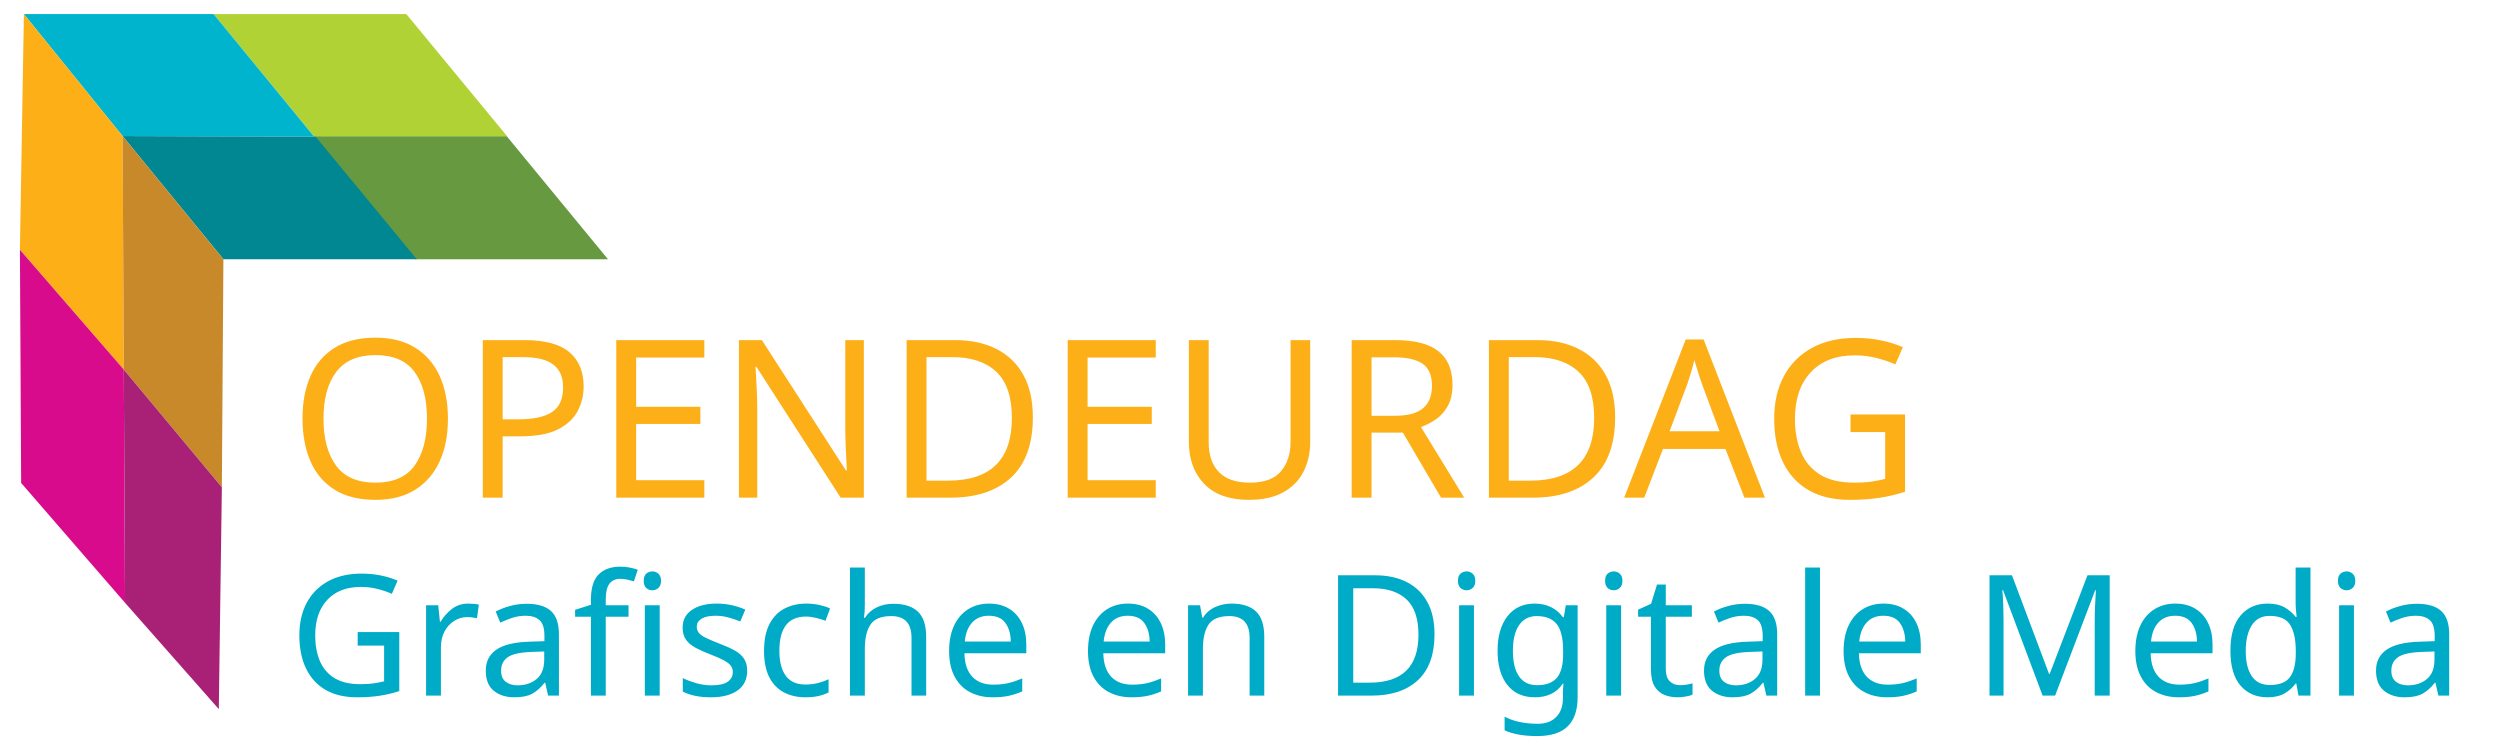
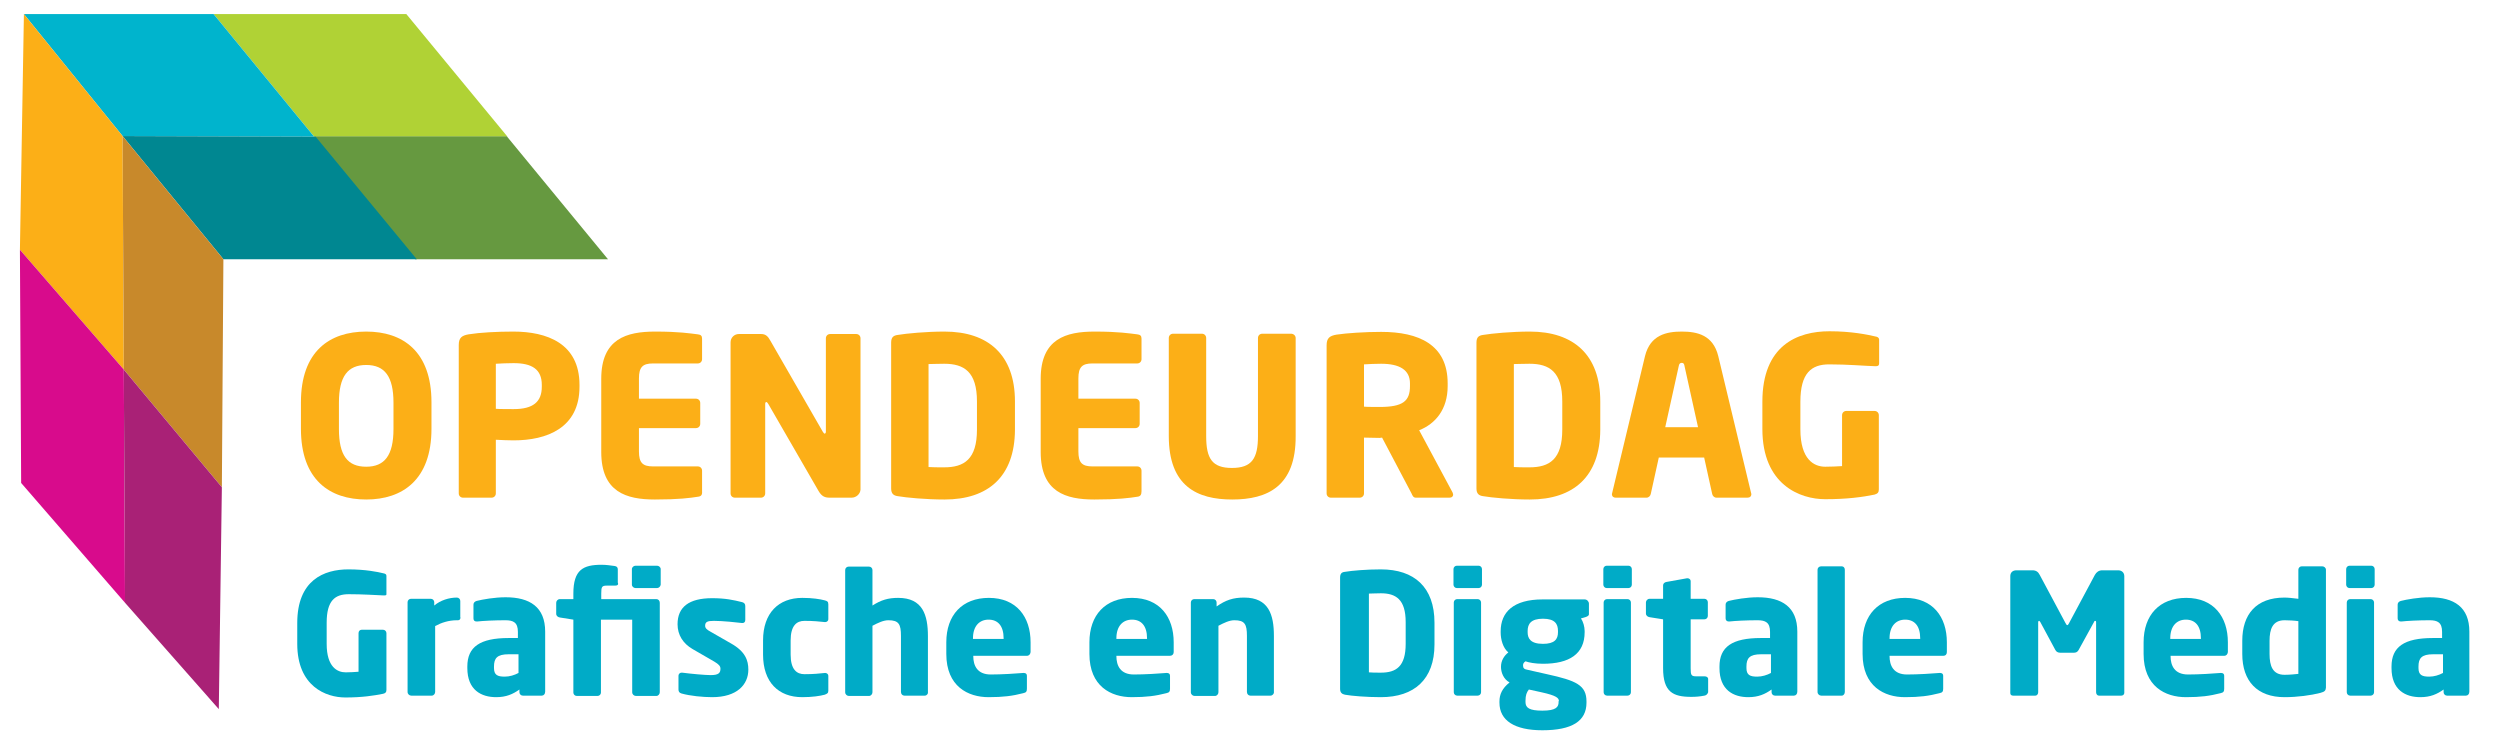
<svg xmlns="http://www.w3.org/2000/svg" version="1.1" id="Laag_1" x="0px" y="0px" viewBox="0 0 815.8 243" style="enable-background:new 0 0 815.8 243;" xml:space="preserve">
  <style type="text/css">
	.st0{fill:none;}
- 	.st1{fill:#FCAF17;}
- 	.st2{font-family:'NeoSansPro-Bold';}
- 	.st3{font-size:72px;}
- 	.st4{fill:#00ABC7;}
- 	.st5{font-size:55px;}
- 	.st6{fill:#B0D235;}
- 	.st7{fill:#669940;}
- 	.st8{fill:#00B4CD;}
- 	.st9{fill:#008791;}
- 	.st10{fill:#C8892B;}
- 	.st11{fill:#D80B8C;}
- 	.st12{fill:#A92176;}
+ 	.st1{enable-background:new    ;}
+ 	.st2{fill:#FCAF17;}
+ 	.st3{fill:#00ABC7;}
+ 	.st4{fill:#B0D235;}
+ 	.st5{fill:#669940;}
+ 	.st6{fill:#00B4CD;}
+ 	.st7{fill:#008791;}
+ 	.st8{fill:#C8892B;}
+ 	.st9{fill:#D80B8C;}
+ 	.st10{fill:#A92176;}
</style>
  <rect x="94.3" y="107.2" class="st0" width="741" height="163.9" />
-   <text transform="matrix(1 0 0 1 94.3269 162.3927)">
-     <tspan x="0" y="0" class="st1 st2 st3">OPENDEURDAG</tspan>
-     <tspan x="0" y="64.6" class="st4 st2 st5">Grafische en Digitale Media</tspan>
-   </text>
+   <g class="st1">
+     <path class="st2" d="M119.5,163c-11.9,0-21.3-6.4-21.3-23.1v-8.6c0-16.7,9.4-23.1,21.3-23.1c11.9,0,21.3,6.4,21.3,23.1v8.6   C140.8,156.6,131.3,163,119.5,163z M128.4,131.4c0-8.6-2.9-12.3-8.9-12.3c-6,0-8.9,3.7-8.9,12.3v8.6c0,8.6,2.8,12.3,8.9,12.3   c6,0,8.9-3.7,8.9-12.3V131.4z" />
+     <path class="st2" d="M167.6,143.7c-1.7,0-4-0.1-5.8-0.2V161c0,0.8-0.6,1.4-1.4,1.4h-9.3c-0.8,0-1.4-0.6-1.4-1.4v-48.4   c0-2.4,1-3.1,3.2-3.5c3.7-0.6,9.4-0.9,14.6-0.9c10.9,0,21.6,3.8,21.6,17.4v0.6C189.1,139.7,178.4,143.7,167.6,143.7z M176.8,125.6   c0-5.1-3.2-7.1-9.2-7.1c-1,0-5,0.1-5.8,0.2v14.7c0.8,0.1,5,0.1,5.8,0.1c6.4,0,9.2-2.4,9.2-7.3V125.6z" />
+     <path class="st2" d="M227.7,162.1c-2.5,0.4-6.2,0.9-14,0.9c-9.3,0-17.5-2.4-17.5-15.5v-23.9c0-13.1,8.3-15.4,17.6-15.4   c7.8,0,11.4,0.6,13.9,0.9c1,0.1,1.4,0.5,1.4,1.4v6.7c0,0.8-0.6,1.4-1.4,1.4h-14.6c-3.4,0-4.6,1.2-4.6,4.9v6.6h18.6   c0.8,0,1.4,0.6,1.4,1.4v6.8c0,0.8-0.6,1.4-1.4,1.4h-18.6v7.6c0,3.7,1.2,4.9,4.6,4.9h14.6c0.8,0,1.4,0.6,1.4,1.4v6.7   C229.2,161.5,228.8,162,227.7,162.1z" />
+     <path class="st2" d="M277.9,162.4h-7.1c-1.5,0-2.6-0.3-3.7-2.2l-16.4-28.4c-0.3-0.4-0.4-0.6-0.6-0.6c-0.2,0-0.4,0.1-0.4,0.6V161   c0,0.8-0.6,1.4-1.4,1.4h-8.5c-0.8,0-1.4-0.6-1.4-1.4v-49.3c0-1.5,1.2-2.7,2.7-2.7h7.3c1.4,0,2.2,0.7,3,2.2l17.1,29.7   c0.3,0.4,0.4,0.6,0.6,0.6c0.1,0,0.4-0.1,0.4-0.6v-30.5c0-0.8,0.6-1.4,1.4-1.4h8.5c0.8,0,1.4,0.6,1.4,1.4v49.4   C280.7,161.2,279.4,162.4,277.9,162.4z" />
+     <path class="st2" d="M308.2,163c-6,0-12.4-0.6-15.3-1.1c-1.4-0.2-2.1-0.9-2.1-2.5v-47.6c0-1.7,0.7-2.3,2.1-2.5   c3-0.5,9.4-1.1,15.3-1.1c14.3,0,23,7.6,23,22.8v9.3C331.1,155.5,322.5,163,308.2,163z M318.8,131c0-9.7-4.2-12.3-10.7-12.3   c-1.8,0-4.1,0.1-5.1,0.1v33.6c1,0.1,3.3,0.1,5.1,0.1c6.5,0,10.7-2.6,10.7-12.3V131z" />
+     <path class="st2" d="M371.1,162.1c-2.5,0.4-6.2,0.9-14,0.9c-9.3,0-17.5-2.4-17.5-15.5v-23.9c0-13.1,8.3-15.4,17.6-15.4   c7.8,0,11.4,0.6,13.9,0.9c1,0.1,1.4,0.5,1.4,1.4v6.7c0,0.8-0.6,1.4-1.4,1.4h-14.6c-3.4,0-4.6,1.2-4.6,4.9v6.6h18.6   c0.8,0,1.4,0.6,1.4,1.4v6.8c0,0.8-0.6,1.4-1.4,1.4h-18.6v7.6c0,3.7,1.2,4.9,4.6,4.9h14.6c0.8,0,1.4,0.6,1.4,1.4v6.7   C372.5,161.5,372.1,162,371.1,162.1z" />
+     <path class="st2" d="M402.1,163c-11.4,0-20.7-4.3-20.7-20.7v-32c0-0.8,0.6-1.4,1.4-1.4h9.4c0.8,0,1.4,0.6,1.4,1.4v32   c0,7.3,1.9,10.4,8.4,10.4c6.5,0,8.5-3.1,8.5-10.4v-32c0-0.8,0.6-1.4,1.4-1.4h9.4c0.8,0,1.5,0.6,1.5,1.4v32   C422.9,158.7,413.6,163,402.1,163z" />
+     <path class="st2" d="M473,162.4h-11c-0.8,0-1.1-0.7-1.4-1.4l-9.6-18.2l-0.8,0.1c-1.5,0-3.7-0.1-5.1-0.1V161c0,0.8-0.6,1.4-1.4,1.4   h-9.4c-0.8,0-1.4-0.6-1.4-1.4v-48.3c0-2.4,1-3.1,3.2-3.5c3.3-0.5,9.4-0.9,14.6-0.9c12.2,0,21.7,4.1,21.7,16.8v0.9   c0,7.6-4,12.3-9.3,14.4l10.9,20.3c0.1,0.3,0.2,0.6,0.2,0.8C474.1,162,473.8,162.4,473,162.4z M460.1,125.1c0-4.4-3.4-6.4-9.4-6.4   c-1,0-4.8,0.1-5.6,0.2v13.8c0.8,0.1,4.3,0.1,5.1,0.1c7.6,0,9.9-1.9,9.9-6.8V125.1z" />
+     <path class="st2" d="M499.2,163c-6,0-12.4-0.6-15.3-1.1c-1.4-0.2-2.1-0.9-2.1-2.5v-47.6c0-1.7,0.7-2.3,2.1-2.5   c3-0.5,9.4-1.1,15.3-1.1c14.3,0,23,7.6,23,22.8v9.3C522.1,155.5,513.5,163,499.2,163z M509.8,131c0-9.7-4.2-12.3-10.7-12.3   c-1.8,0-4.1,0.1-5.1,0.1v33.6c1,0.1,3.3,0.1,5.1,0.1c6.5,0,10.7-2.6,10.7-12.3V131z" />
+     <path class="st2" d="M570.2,162.4h-10.1c-0.7,0-1.3-0.6-1.4-1.3l-2.6-11.8h-14.8l-2.6,11.8c-0.1,0.7-0.7,1.3-1.4,1.3h-10.1   c-0.7,0-1.2-0.4-1.2-1.2c0-0.1,0.1-0.2,0.1-0.4l10.7-44.6c1.7-6.9,7-8,12-8s10.2,1.1,11.9,8l10.7,44.6c0,0.1,0.1,0.3,0.1,0.4   C571.5,162,571,162.4,570.2,162.4z M549.7,119.5c-0.1-0.7-0.3-1.1-0.9-1.1s-0.9,0.4-1,1.1l-4.4,19.9h10.7L549.7,119.5z" />
+     <path class="st2" d="M612.1,119.5c-0.1,0-0.1,0-0.2,0c-3.5-0.1-8.9-0.6-15-0.6c-5.8,0-9.4,2.8-9.4,12.2v9c0,9.9,4.5,12.2,8.1,12.2   c2,0,3.8-0.1,5.5-0.2v-16.6c0-0.8,0.6-1.4,1.4-1.4h9.2c0.8,0,1.4,0.6,1.4,1.4v24.2c0,1-0.4,1.4-1.4,1.7c-3.9,0.8-8.9,1.5-16.1,1.5   c-8.2,0-20.5-4.7-20.5-22.9v-8.9c0-18.4,11.4-23,21.9-23c7.2,0,12.4,1.1,15,1.7c0.7,0.1,1.2,0.4,1.2,1.1v7.6   C613.2,119.4,612.7,119.5,612.1,119.5z" />
+   </g>
+   <g class="st1">
+     <path class="st3" d="M125.4,194.3c-0.1,0-0.1,0-0.2,0c-2.6-0.1-6.8-0.4-11.4-0.4c-4.5,0-7.2,2.1-7.2,9.3v6.9c0,7.6,3.5,9.3,6.2,9.3   c1.5,0,2.9-0.1,4.2-0.2v-12.6c0-0.6,0.4-1.1,1-1.1h7c0.6,0,1.1,0.5,1.1,1.1v18.5c0,0.8-0.3,1.1-1.1,1.3c-3,0.6-6.8,1.2-12.3,1.2   c-6.3,0-15.7-3.6-15.7-17.5v-6.8c0-14,8.7-17.5,16.7-17.5c5.5,0,9.5,0.8,11.5,1.3c0.5,0.1,0.9,0.3,0.9,0.8v5.8   C126.2,194.2,125.9,194.3,125.4,194.3z" />
+     <path class="st3" d="M149.5,202.4h-0.4c-2.7,0-5.1,0.8-7.1,1.9v21.5c0,0.6-0.5,1.2-1.1,1.2h-6.7c-0.6,0-1.2-0.5-1.2-1.2v-29.3   c0-0.6,0.5-1.1,1.1-1.1h6.5c0.6,0,1.1,0.5,1.1,1.1v1.1c2-1.7,4.8-2.6,7.4-2.6c0.6,0,1.1,0.5,1.1,1.1v5.2   C150.4,201.9,150,202.4,149.5,202.4z" />
+     <path class="st3" d="M176.8,227h-6.2c-0.6,0-1.1-0.5-1.1-1.1V225c-2.1,1.5-4.3,2.5-7.6,2.5c-4.8,0-9.4-2.3-9.4-9.5v-0.5   c0-6.4,4.1-9.3,13.5-9.3h3v-2c0-3.1-1.5-3.8-4.1-3.8c-3.5,0-7.4,0.2-9.1,0.4h-0.3c-0.6,0-1-0.3-1-1v-4.5c0-0.6,0.4-1,1-1.2   c2-0.5,5.9-1.2,9.5-1.2c7.9,0,12.9,3.2,12.9,11.2v19.6C177.9,226.5,177.4,227,176.8,227z M169.2,213.5H166c-3.8,0-4.8,1.3-4.8,4   v0.5c0,2.3,1.2,2.8,3.5,2.8c1.6,0,3.2-0.5,4.5-1.2V213.5z" />
+     <path class="st3" d="M200.7,191.1h-2.7c-1.6,0-1.8,0.4-1.8,2.6v1.8h18c0.6,0,1.1,0.5,1.1,1.2v29.2c0,0.6-0.5,1.2-1.1,1.2h-6.7   c-0.6,0-1.2-0.5-1.2-1.2v-23.7h-10.2v23.8c0,0.6-0.5,1.1-1.1,1.1h-6.8c-0.6,0-1.1-0.5-1.1-1.1v-23.8l-4.4-0.7   c-0.6-0.1-1.2-0.5-1.2-1.2v-3.6c0-0.6,0.5-1.2,1.2-1.2h4.4v-1.8c0-7.8,3.2-9.4,9.2-9.4c1.6,0,2.7,0.2,4.3,0.4c0.7,0.1,1,0.5,1,1.1   v4.3C201.9,190.8,201.5,191.1,200.7,191.1z M214.4,191.9h-7c-0.6,0-1.2-0.5-1.2-1.1v-5.1c0-0.6,0.6-1.1,1.2-1.1h7   c0.6,0,1.2,0.5,1.2,1.1v5.1C215.5,191.4,215,191.9,214.4,191.9z" />
+     <path class="st3" d="M232.4,227.5c-3,0-7.2-0.4-10-1.2c-0.7-0.2-1-0.6-1-1.3v-4.5c0-0.5,0.4-1,1-1c0.1,0,0.2,0,0.2,0   c3,0.4,7.6,0.8,9.3,0.8c2.6,0,3.2-0.7,3.2-2.1c0-0.8-0.5-1.4-2-2.3l-7.1-4.1c-3.1-1.8-4.9-4.6-4.9-8.1c0-5.6,3.7-8.5,11.3-8.5   c4.3,0,7,0.6,9.8,1.3c0.7,0.2,1,0.6,1,1.3v4.5c0,0.7-0.4,1-0.9,1c-0.1,0-0.1,0-0.2,0c-1.6-0.2-6.3-0.7-9.1-0.7   c-2.1,0-2.9,0.3-2.9,1.6c0,0.8,0.6,1.3,1.7,1.9l6.8,3.9c4.6,2.6,5.6,5.5,5.6,8.5C244.2,223.4,240.5,227.5,232.4,227.5z" />
+     <path class="st3" d="M269.1,226.7c-1.5,0.4-4,0.8-7.3,0.8c-7.8,0-12.8-4.9-12.8-13.9V209c0-9,5.1-13.9,12.8-13.9   c3.3,0,5.8,0.4,7.3,0.8c0.8,0.2,1.2,0.4,1.2,1.3v4.9c0,0.5-0.5,0.9-1,0.9c0,0-0.1,0-0.1,0c-2-0.2-3.6-0.4-6.7-0.4   c-2.5,0-4.5,1.5-4.5,6.4v4.6c0,4.9,2,6.4,4.5,6.4c3.1,0,4.7-0.2,6.7-0.4c0.1,0,0.1,0,0.1,0c0.5,0,1,0.4,1,0.9v4.9   C270.3,226.2,269.9,226.4,269.1,226.7z" />
+     <path class="st3" d="M301.8,227h-6.7c-0.6,0-1.1-0.5-1.1-1.2v-18.3c0-3.8-0.7-5.1-4.1-5.1c-1.6,0-3.3,0.8-5.2,1.8v21.7   c0,0.6-0.5,1.2-1.1,1.2H277c-0.6,0-1.2-0.5-1.2-1.2v-39.9c0-0.6,0.5-1.1,1.1-1.1h6.7c0.6,0,1.1,0.5,1.1,1.1v11.6   c2.8-1.8,5.1-2.5,8.4-2.5c8,0,9.7,5.6,9.7,12.5v18.3C302.9,226.4,302.4,227,301.8,227z" />
+     <path class="st3" d="M335.1,214h-17.5v0.1c0,3.1,1.3,6,5.7,6c3.5,0,8.4-0.3,10.6-0.5c0.1,0,0.1,0,0.2,0c0.6,0,1,0.3,1,0.9v4.2   c0,0.9-0.2,1.3-1.2,1.5c-3.5,0.9-6.5,1.3-11.3,1.3c-6.7,0-13.8-3.5-13.8-14.1v-3.8c0-8.9,5.2-14.5,13.9-14.5   c9,0,13.6,6.2,13.6,14.5v3.2C336.2,213.5,335.8,214,335.1,214z M327.5,208.3c0-4.1-1.9-6.1-4.9-6.1c-3,0-5.1,2.1-5.1,6.1v0.2h10   V208.3z" />
+     <path class="st3" d="M381.8,214h-17.5v0.1c0,3.1,1.3,6,5.7,6c3.5,0,8.4-0.3,10.6-0.5c0.1,0,0.1,0,0.2,0c0.6,0,1,0.3,1,0.9v4.2   c0,0.9-0.2,1.3-1.2,1.5c-3.5,0.9-6.5,1.3-11.3,1.3c-6.7,0-13.8-3.5-13.8-14.1v-3.8c0-8.9,5.2-14.5,13.9-14.5   c9,0,13.6,6.2,13.6,14.5v3.2C383,213.5,382.5,214,381.8,214z M374.3,208.3c0-4.1-1.9-6.1-4.9-6.1c-3,0-5.1,2.1-5.1,6.1v0.2h10   V208.3z" />
+     <path class="st3" d="M414.6,227H408c-0.6,0-1.1-0.5-1.1-1.2v-18.3c0-3.8-0.7-5.1-4.1-5.1c-1.6,0-3.3,0.8-5.2,1.8v21.7   c0,0.6-0.5,1.2-1.1,1.2h-6.7c-0.6,0-1.2-0.5-1.2-1.2v-29.3c0-0.6,0.5-1.1,1.1-1.1h6.2c0.6,0,1.1,0.5,1.1,1.1v1.3   c3-2.1,5.4-2.9,9-2.9c8,0,9.7,5.6,9.7,12.5v18.3C415.8,226.4,415.2,227,414.6,227z" />
+     <path class="st3" d="M450.6,227.5c-4.6,0-9.5-0.4-11.7-0.8c-1-0.2-1.6-0.7-1.6-1.9v-36.3c0-1.3,0.5-1.8,1.6-1.9   c2.3-0.4,7.1-0.8,11.7-0.8c10.9,0,17.5,5.8,17.5,17.4v7.1C468.1,221.7,461.5,227.5,450.6,227.5z M458.7,203c0-7.4-3.2-9.4-8.1-9.4   c-1.4,0-3.1,0.1-3.9,0.1v25.7c0.8,0.1,2.5,0.1,3.9,0.1c5,0,8.1-2,8.1-9.4V203z" />
+     <path class="st3" d="M482.5,191.9h-7.1c-0.6,0-1.1-0.5-1.1-1.1v-5.1c0-0.6,0.5-1.1,1.1-1.1h7.1c0.6,0,1.1,0.5,1.1,1.1v5.1   C483.6,191.4,483.1,191.9,482.5,191.9z M482.2,227h-6.7c-0.6,0-1.1-0.5-1.1-1.1v-29.3c0-0.6,0.5-1.1,1.1-1.1h6.7   c0.6,0,1.1,0.5,1.1,1.1v29.3C483.3,226.5,482.8,227,482.2,227z" />
+     <path class="st3" d="M517.6,201.3l-1.7,0.5c0.7,1,1.2,2.7,1.2,4.1v0.4c0,7.1-5,10.3-13.6,10.3c-2.6,0-4.6-0.4-5.7-0.8   c-0.6,0.4-0.8,0.8-0.8,1.3c0,0.9,0.3,1.3,1.6,1.5l6.2,1.4c9.6,2.1,12.9,3.6,12.9,8.9v0.4c0,6-4.7,9-14.4,9c-9.1,0-14-3.2-14-9v-0.4   c0-2.3,0.9-4.3,3.3-6.2c-2-1.1-2.8-3.3-2.8-5.1c0-2,1-3.6,2.4-4.7c-1.8-1.5-2.5-4.3-2.5-6.5v-0.4c0-6.2,4.1-10.4,13.7-10.4h13.7   c0.8,0,1.4,0.7,1.4,1.4v3.1C518.6,200.8,518.3,201,517.6,201.3z M508.7,228.8c0-1-0.7-1.8-5.7-2.9l-4.1-0.9   c-0.7,0.9-1.1,1.8-1.1,3.7v0.4c0,1.9,1.3,2.8,5.5,2.8c4.5,0,5.3-1.2,5.3-2.8V228.8z M508.4,205.9c0-2.3-1-4-4.9-4s-5,1.7-5,4v0.4   c0,1.9,0.8,3.8,5,3.8c3.8,0,4.9-1.5,4.9-3.8V205.9z" />
+     <path class="st3" d="M531.4,191.9h-7.1c-0.6,0-1.1-0.5-1.1-1.1v-5.1c0-0.6,0.5-1.1,1.1-1.1h7.1c0.6,0,1.1,0.5,1.1,1.1v5.1   C532.5,191.4,532,191.9,531.4,191.9z M531.1,227h-6.7c-0.6,0-1.1-0.5-1.1-1.1v-29.3c0-0.6,0.5-1.1,1.1-1.1h6.7   c0.6,0,1.1,0.5,1.1,1.1v29.3C532.2,226.5,531.7,227,531.1,227z" />
+     <path class="st3" d="M556.2,227c-1.6,0.3-2.8,0.4-4.3,0.4c-6,0-9.2-1.6-9.2-9.4v-15.9l-4.4-0.7c-0.6-0.1-1.2-0.5-1.2-1.2v-3.6   c0-0.6,0.5-1.2,1.2-1.2h4.4V191c0-0.6,0.5-1,1.1-1.1l6.7-1.2c0.1,0,0.1,0,0.2,0c0.5,0,1,0.4,1,0.9v5.8h4.5c0.6,0,1.1,0.5,1.1,1.1   v4.5c0,0.6-0.5,1.1-1.1,1.1h-4.5v16c0,2.2,0.2,2.6,1.8,2.6h2.7c0.7,0,1.2,0.3,1.2,0.9v4.3C557.2,226.5,556.8,226.9,556.2,227z" />
+     <path class="st3" d="M585.4,227h-6.2c-0.6,0-1.1-0.5-1.1-1.1V225c-2.1,1.5-4.3,2.5-7.6,2.5c-4.8,0-9.4-2.3-9.4-9.5v-0.5   c0-6.4,4.1-9.3,13.5-9.3h3v-2c0-3.1-1.5-3.8-4.1-3.8c-3.5,0-7.4,0.2-9.1,0.4h-0.3c-0.5,0-1-0.3-1-1v-4.5c0-0.6,0.4-1,1-1.2   c2-0.5,5.9-1.2,9.5-1.2c7.9,0,12.9,3.2,12.9,11.2v19.6C586.5,226.5,586,227,585.4,227z M577.8,213.5h-3.1c-3.8,0-4.8,1.3-4.8,4v0.5   c0,2.3,1.2,2.8,3.5,2.8c1.6,0,3.2-0.5,4.5-1.2V213.5z" />
+     <path class="st3" d="M601,227h-6.7c-0.6,0-1.2-0.5-1.2-1.2v-39.9c0-0.6,0.5-1.1,1.2-1.1h6.7c0.6,0,1,0.5,1,1.1v39.9   C602,226.4,601.6,227,601,227z" />
+     <path class="st3" d="M634.1,214h-17.5v0.1c0,3.1,1.3,6,5.7,6c3.5,0,8.4-0.3,10.6-0.5c0.1,0,0.1,0,0.2,0c0.6,0,1,0.3,1,0.9v4.2   c0,0.9-0.2,1.3-1.2,1.5c-3.5,0.9-6.5,1.3-11.3,1.3c-6.7,0-13.8-3.5-13.8-14.1v-3.8c0-8.9,5.2-14.5,13.9-14.5   c9,0,13.6,6.2,13.6,14.5v3.2C635.3,213.5,634.9,214,634.1,214z M626.6,208.3c0-4.1-1.9-6.1-4.9-6.1c-3,0-5.1,2.1-5.1,6.1v0.2h10   V208.3z" />
+     <path class="st3" d="M692.2,227h-7.3c-0.5,0-0.9-0.5-0.9-1.1V203c0-0.4-0.2-0.4-0.3-0.4c-0.2,0-0.3,0.1-0.4,0.4l-5,9.1   c-0.4,0.7-0.9,0.9-1.6,0.9h-4.4c-0.7,0-1.3-0.3-1.6-0.9l-4.9-9.1c-0.2-0.3-0.3-0.4-0.4-0.4c-0.1,0-0.3,0.1-0.3,0.4v22.9   c0,0.6-0.4,1.1-0.9,1.1h-7.3c-0.4,0-0.9-0.2-0.9-0.8V188c0-1.2,0.8-1.9,2-1.9h5.2c1.2,0,1.9,0.5,2.4,1.5l8.4,15.7   c0.2,0.4,0.4,0.7,0.6,0.7c0.2,0,0.4-0.3,0.6-0.7l8.4-15.7c0.5-0.9,1.3-1.5,2.4-1.5h5.2c1.2,0,2,0.8,2,1.9v38.2   C693.1,226.8,692.6,227,692.2,227z" />
+     <path class="st3" d="M725.8,214h-17.5v0.1c0,3.1,1.3,6,5.7,6c3.5,0,8.4-0.3,10.6-0.5c0.1,0,0.1,0,0.2,0c0.6,0,1,0.3,1,0.9v4.2   c0,0.9-0.2,1.3-1.2,1.5c-3.5,0.9-6.5,1.3-11.3,1.3c-6.7,0-13.8-3.5-13.8-14.1v-3.8c0-8.9,5.2-14.5,13.9-14.5   c9,0,13.6,6.2,13.6,14.5v3.2C726.9,213.5,726.5,214,725.8,214z M718.2,208.3c0-4.1-1.9-6.1-4.9-6.1c-3,0-5.1,2.1-5.1,6.1v0.2h10   V208.3z" />
+     <path class="st3" d="M757.2,226.1c-3.1,0.8-7.5,1.4-11.7,1.4c-8.9,0-13.8-5.2-13.8-14.1v-4.3c0-8.6,4.5-14.1,13.8-14.1   c1.1,0,2.9,0.2,4.5,0.4v-9.5c0-0.6,0.5-1.1,1.1-1.1h6.7c0.6,0,1.2,0.5,1.2,1.1v38.5C758.9,225.3,758.7,225.7,757.2,226.1z    M750,202.7c-1.3-0.2-3.2-0.3-4.5-0.3c-3.9,0-4.9,2.9-4.9,6.7v4.3c0,3.9,1,6.8,4.9,6.8c1.8,0,3.5-0.2,4.5-0.3V202.7z" />
+     <path class="st3" d="M773.8,191.9h-7.1c-0.6,0-1.1-0.5-1.1-1.1v-5.1c0-0.6,0.5-1.1,1.1-1.1h7.1c0.6,0,1.1,0.5,1.1,1.1v5.1   C774.9,191.4,774.4,191.9,773.8,191.9z M773.6,227h-6.7c-0.6,0-1.1-0.5-1.1-1.1v-29.3c0-0.6,0.5-1.1,1.1-1.1h6.7   c0.6,0,1.1,0.5,1.1,1.1v29.3C774.7,226.5,774.2,227,773.6,227z" />
+     <path class="st3" d="M804.7,227h-6.2c-0.6,0-1.1-0.5-1.1-1.1V225c-2.1,1.5-4.3,2.5-7.6,2.5c-4.8,0-9.4-2.3-9.4-9.5v-0.5   c0-6.4,4.1-9.3,13.5-9.3h3v-2c0-3.1-1.5-3.8-4.1-3.8c-3.5,0-7.4,0.2-9.1,0.4h-0.3c-0.5,0-1-0.3-1-1v-4.5c0-0.6,0.4-1,1-1.2   c2-0.5,5.9-1.2,9.5-1.2c7.9,0,12.9,3.2,12.9,11.2v19.6C805.8,226.5,805.3,227,804.7,227z M797.1,213.5h-3.1c-3.8,0-4.8,1.3-4.8,4   v0.5c0,2.3,1.2,2.8,3.5,2.8c1.6,0,3.2-0.5,4.5-1.2V213.5z" />
+   </g>
  <g>
-     <polygon class="st6" points="69.7,4.6 132.6,4.6 165.6,44.6 102.5,44.6  " />
-     <polygon class="st7" points="102.5,44.5 165.4,44.5 198.4,84.6 135.4,84.6  " />
-     <polygon class="st8" points="7.8,4.6 69.7,4.6 102.5,44.6 40,44.4  " />
-     <polygon class="st9" points="40,44.4 103,44.6 136,84.6 72.9,84.6  " />
-     <polygon class="st1" points="7.8,4.6 40,44.4 40.4,120.6 6.5,81.5  " />
-     <polygon class="st10" points="40,44.4 72.9,84.6 72.4,159 40.4,120.6  " />
-     <polygon class="st11" points="6.5,81.5 40.4,120.6 40.8,196.7 6.9,157.6  " />
-     <polygon class="st12" points="40.4,120.6 72.4,159 71.4,231.4 40.8,196.7  " />
+     <polygon class="st4" points="69.7,4.6 132.6,4.6 165.6,44.6 102.5,44.6  " />
+     <polygon class="st5" points="102.5,44.5 165.4,44.5 198.4,84.6 135.4,84.6  " />
+     <polygon class="st6" points="7.8,4.6 69.7,4.6 102.5,44.6 40,44.4  " />
+     <polygon class="st7" points="40,44.4 103,44.6 136,84.6 72.9,84.6  " />
+     <polygon class="st2" points="7.8,4.6 40,44.4 40.4,120.6 6.5,81.5  " />
+     <polygon class="st8" points="40,44.4 72.9,84.6 72.4,159 40.4,120.6  " />
+     <polygon class="st9" points="6.5,81.5 40.4,120.6 40.8,196.7 6.9,157.6  " />
+     <polygon class="st10" points="40.4,120.6 72.4,159 71.4,231.4 40.8,196.7  " />
  </g>
</svg>
